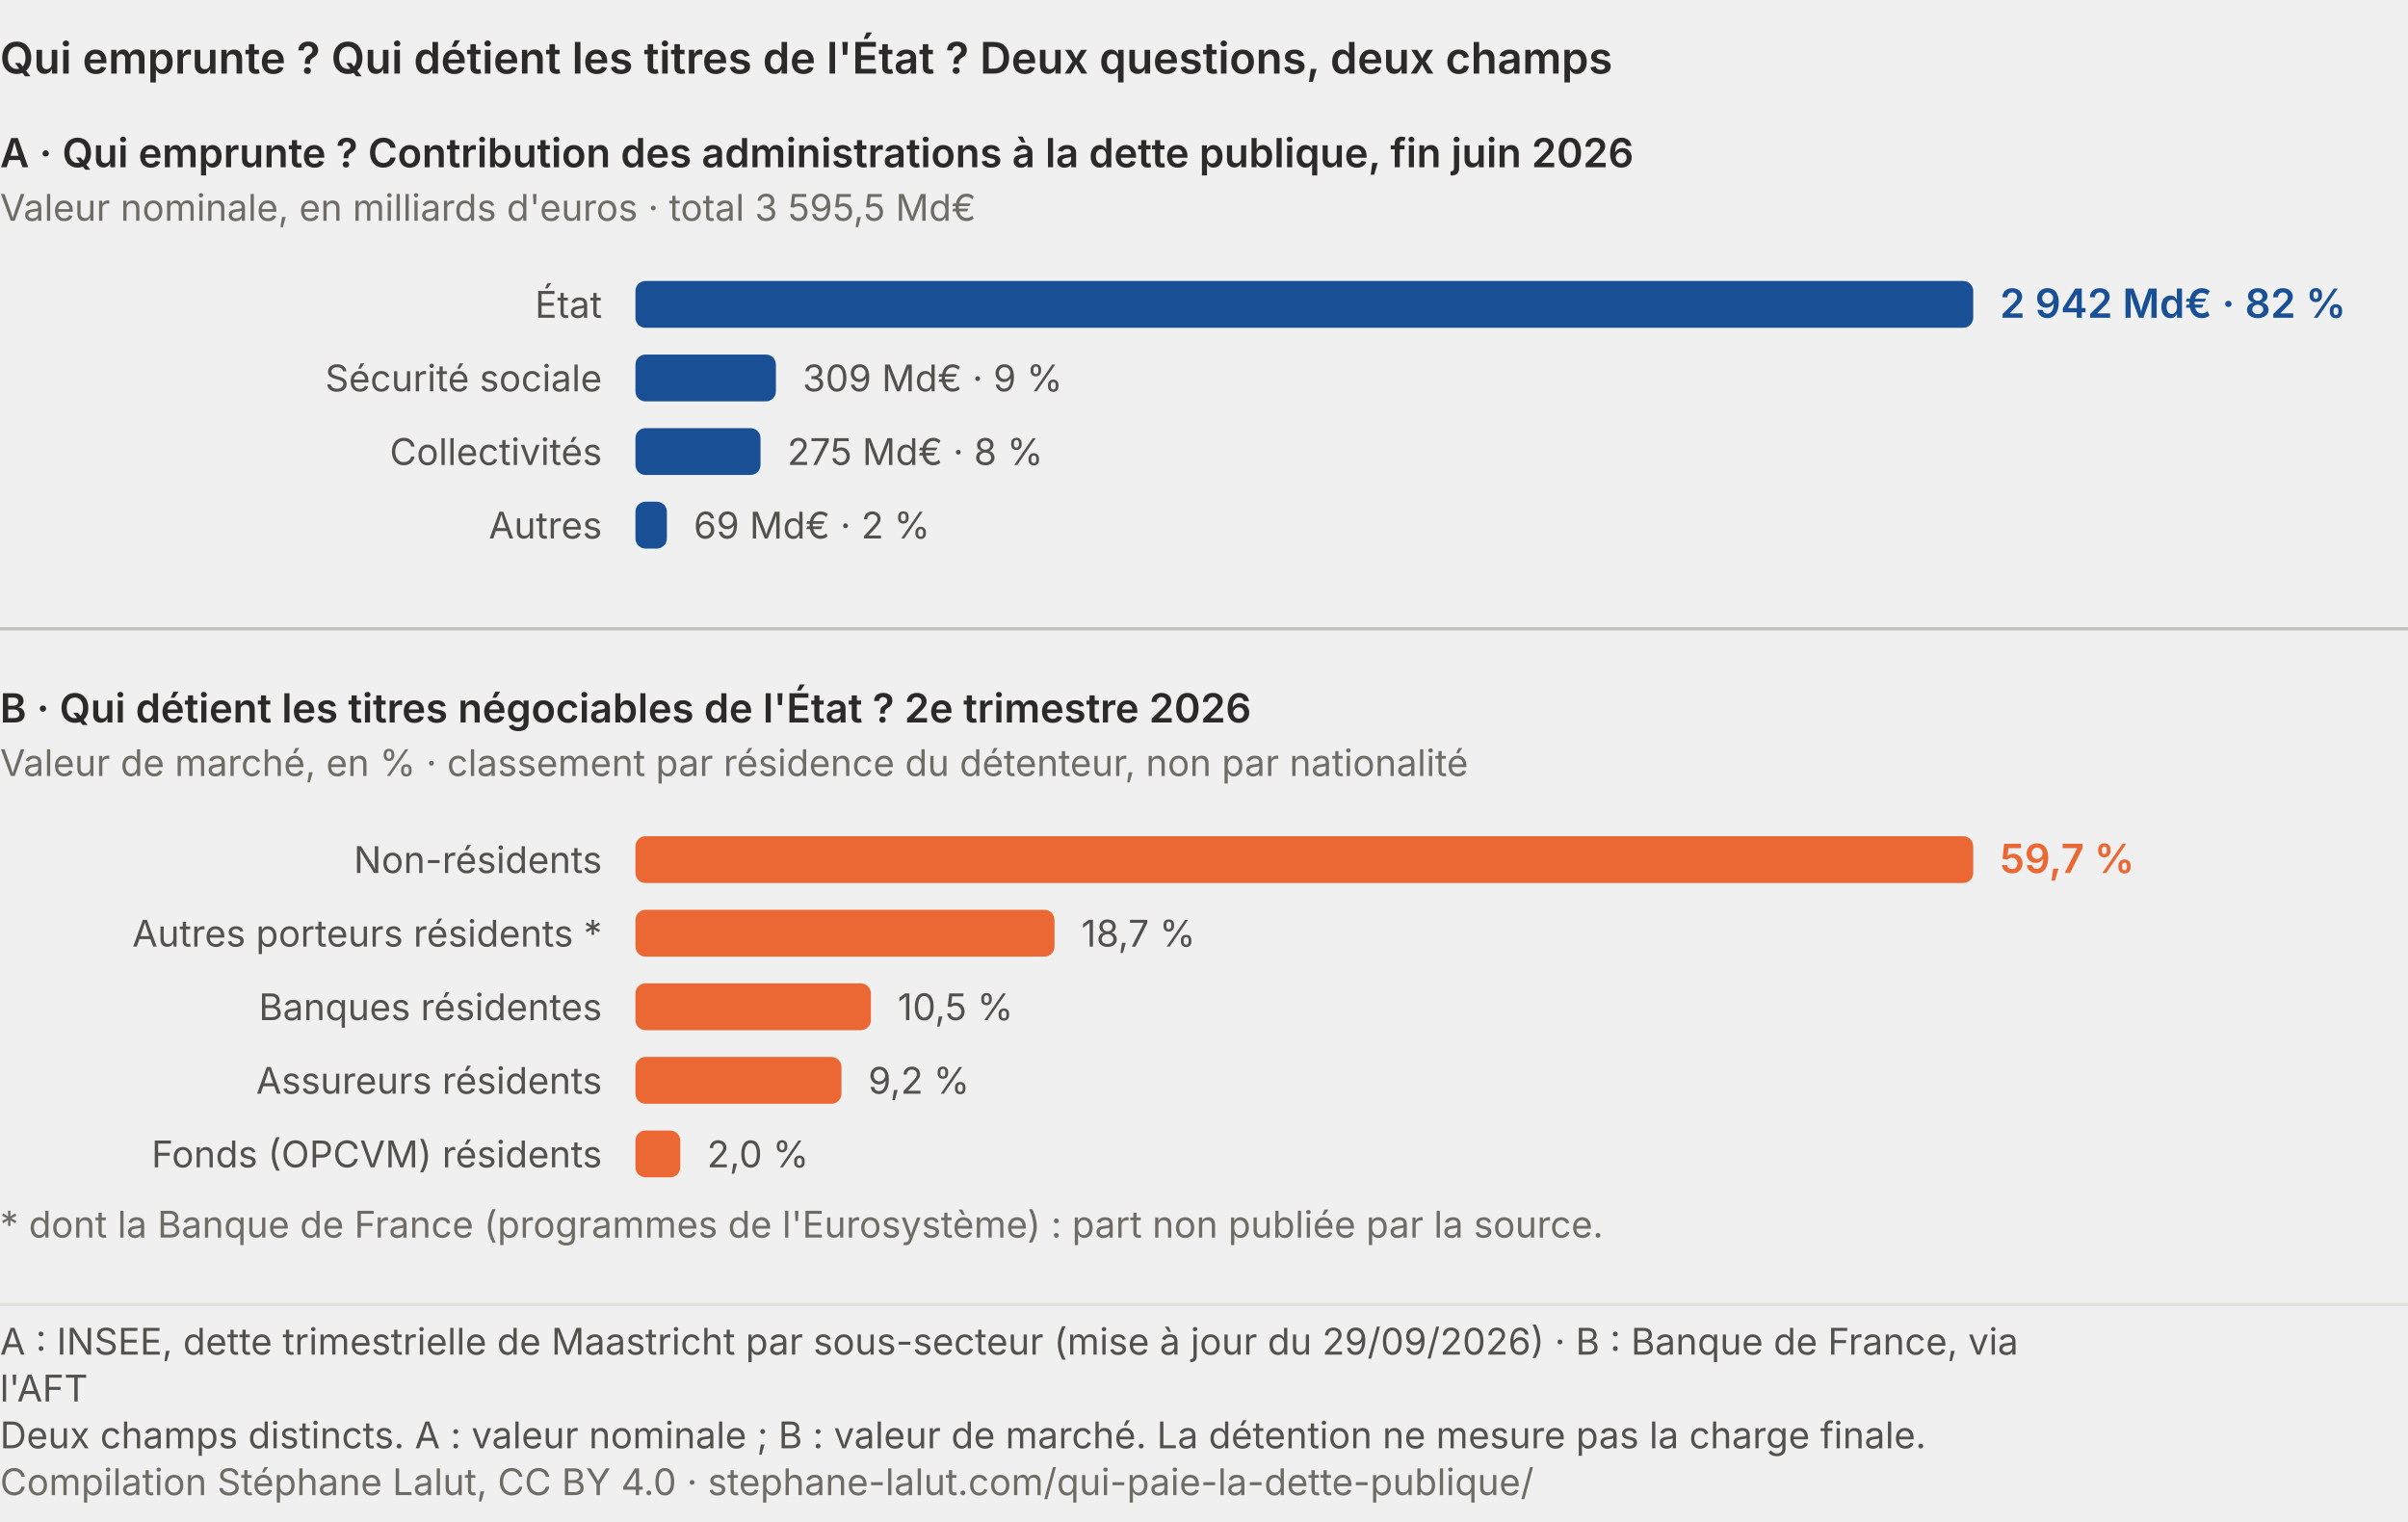
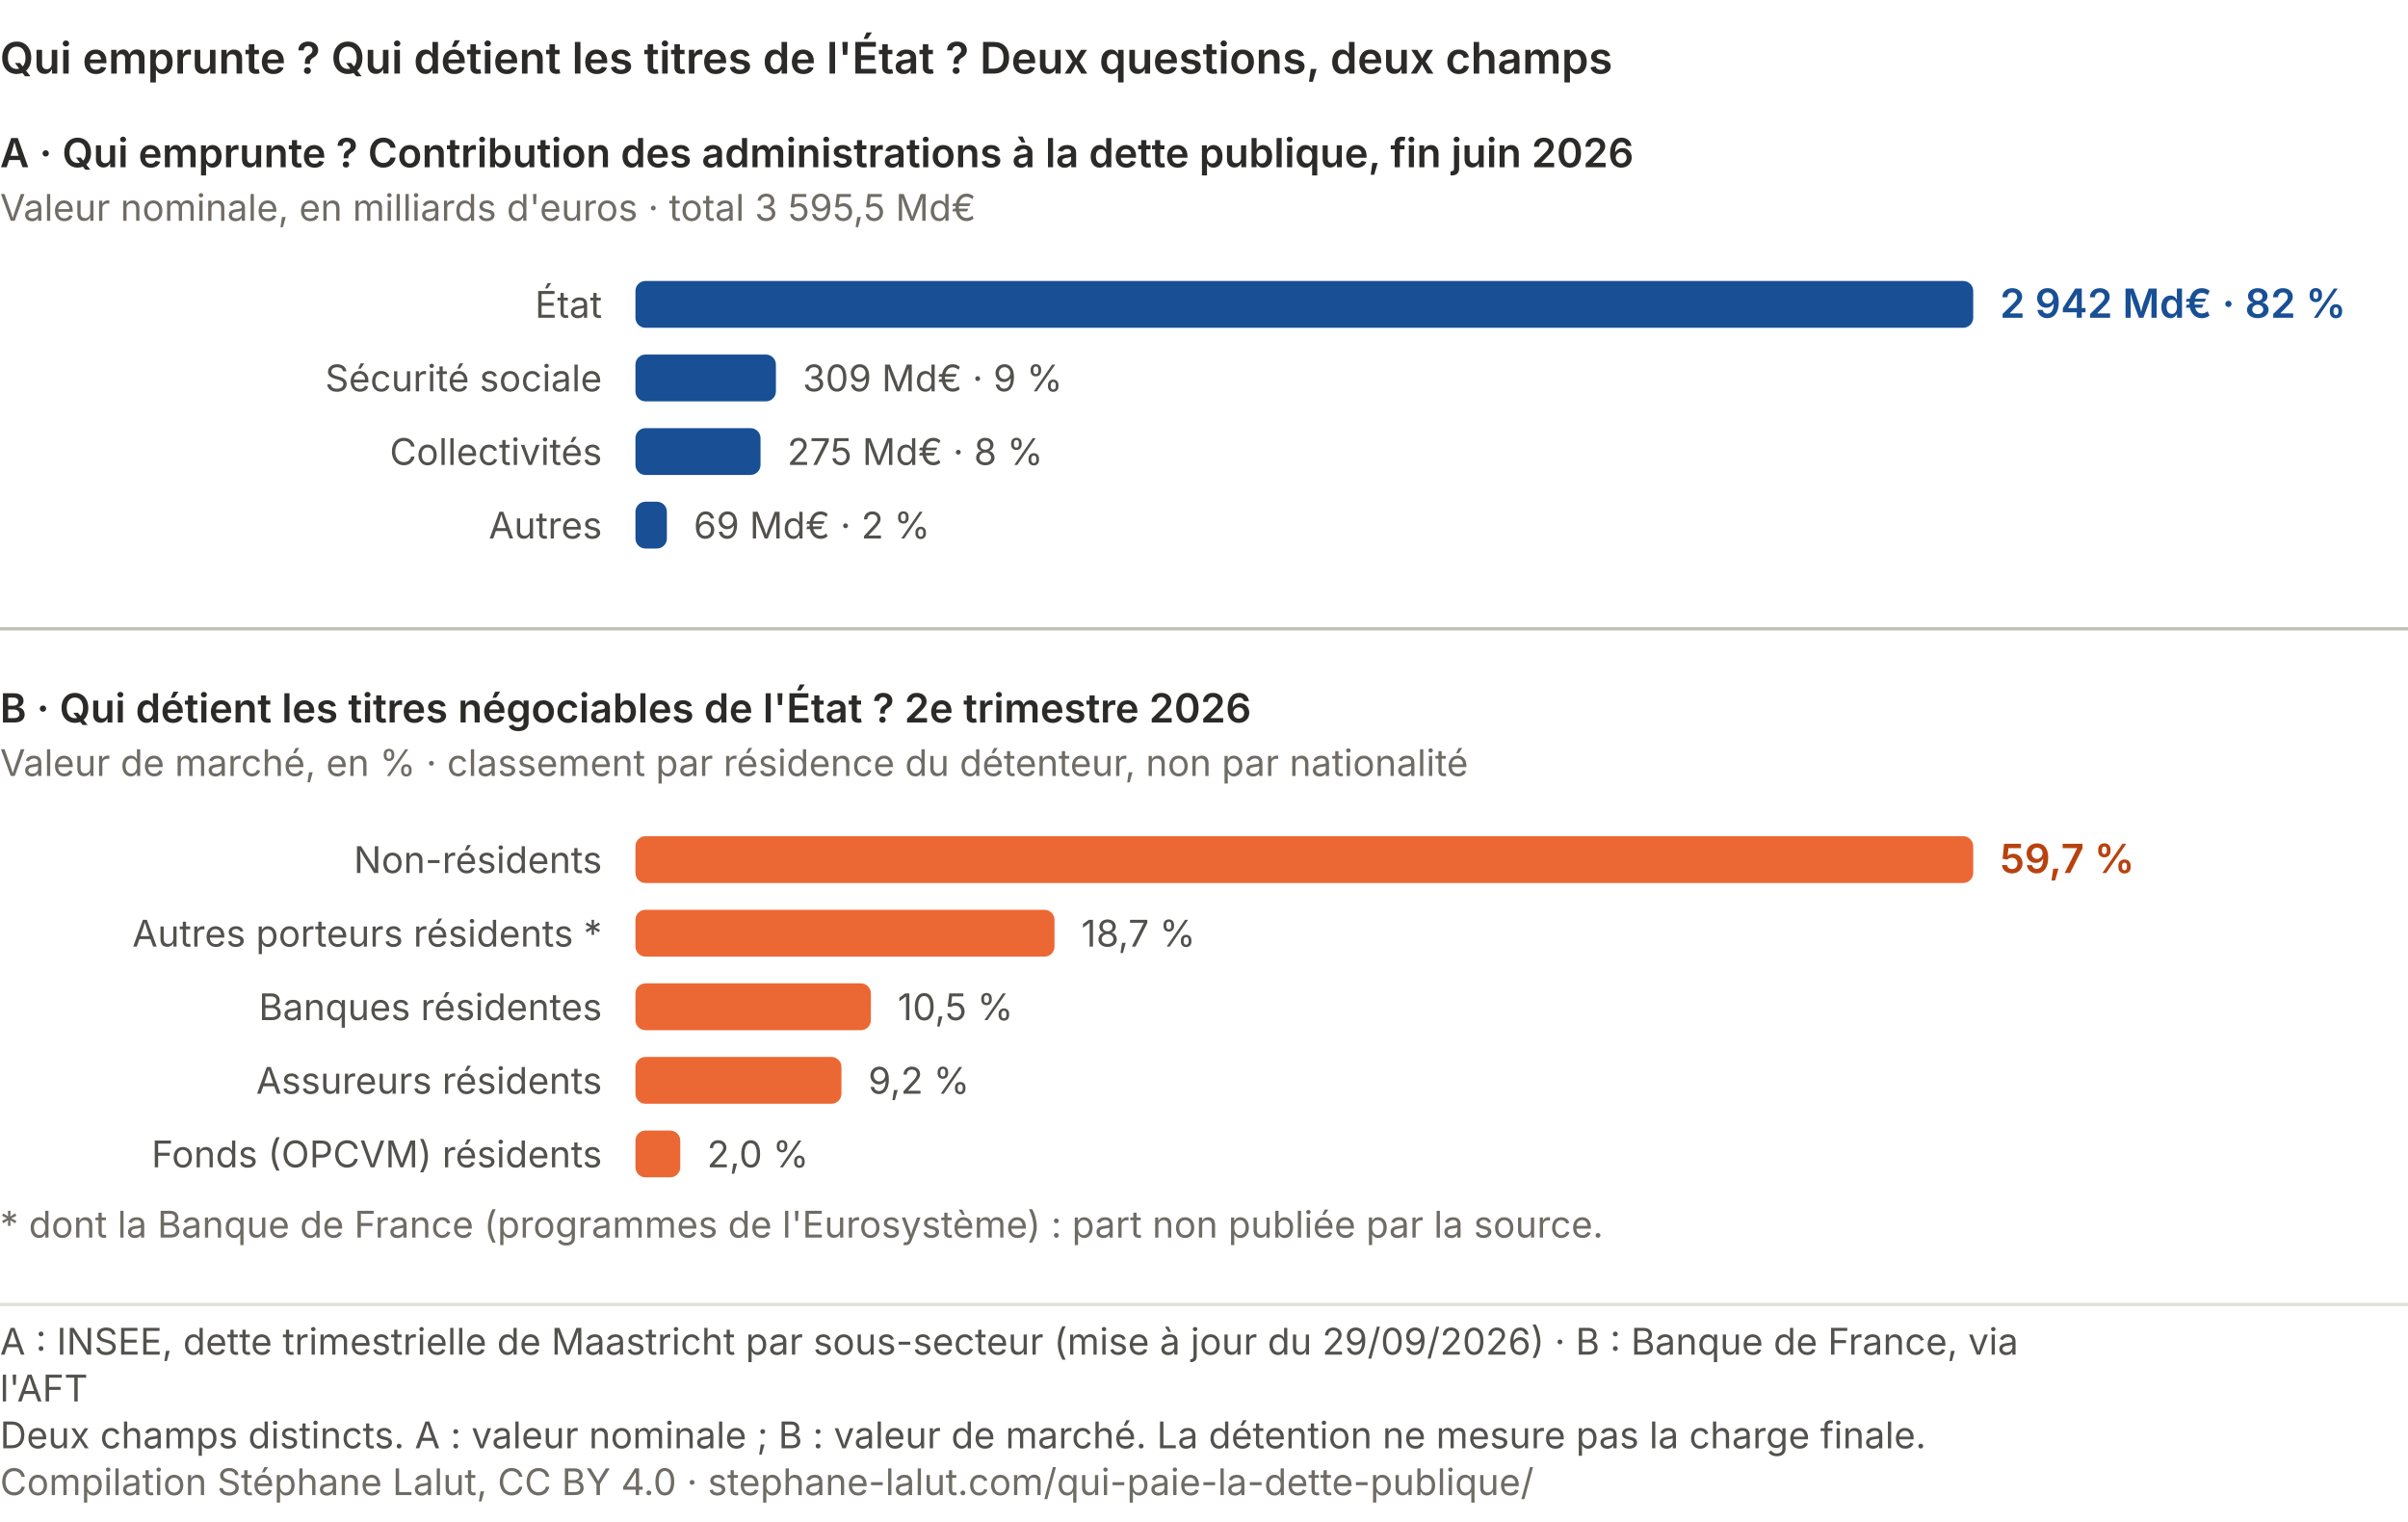
<svg xmlns="http://www.w3.org/2000/svg" viewBox="0 0 720 455" role="img" font-variant-numeric="tabular-nums" aria-labelledby="qp-det-t qp-det-d" font-family="system-ui, -apple-system, Segoe UI, sans-serif">
+   <rect width="720" height="455" fill="#ffffff" />
  <text x="0.0" y="22.0" font-size="13" fill="#2b2a28" text-anchor="start" font-weight="600">Qui emprunte ? Qui détient les titres de l'État ? Deux questions, deux champs</text>
  <text x="0.0" y="50.0" font-size="12" fill="#2b2a28" text-anchor="start" font-weight="600">A · Qui emprunte ? Contribution des administrations à la dette publique, fin juin 2026</text>
  <text x="0.0" y="66.0" font-size="11" fill="#6f6c66" text-anchor="start">Valeur nominale, en milliards d'euros · total 3 595,5 Md€</text>
  <text x="180.0" y="95.0" font-size="11" fill="#52514e" text-anchor="end">État</text>
  <rect x="190" y="84.0" width="400.0" height="14" rx="3" fill="#184f95" />
  <text x="598.0" y="95.0" font-size="12" fill="#184f95" text-anchor="start" font-weight="600">2 942 Md€ · 82 %</text>
  <text x="180.0" y="117.0" font-size="11" fill="#52514e" text-anchor="end">Sécurité sociale</text>
  <rect x="190" y="106.0" width="42.0" height="14" rx="3" fill="#184f95" />
  <text x="240.0" y="117.0" font-size="11" fill="#52514e" text-anchor="start">309 Md€ · 9 %</text>
  <text x="180.0" y="139.0" font-size="11" fill="#52514e" text-anchor="end">Collectivités</text>
  <rect x="190" y="128.0" width="37.4" height="14" rx="3" fill="#184f95" />
  <text x="235.4" y="139.0" font-size="11" fill="#52514e" text-anchor="start">275 Md€ · 8 %</text>
  <text x="180.0" y="161.0" font-size="11" fill="#52514e" text-anchor="end">Autres</text>
  <rect x="190" y="150.0" width="9.4" height="14" rx="3" fill="#184f95" />
  <text x="207.4" y="161.0" font-size="11" fill="#52514e" text-anchor="start">69 Md€ · 2 %</text>
  <line x1="0" y1="188.0" x2="720" y2="188.0" stroke="#c3c2b7" stroke-width="1" />
  <text x="0.0" y="216.0" font-size="12" fill="#2b2a28" text-anchor="start" font-weight="600">B · Qui détient les titres négociables de l'État ? 2e trimestre 2026</text>
  <text x="0.0" y="232.0" font-size="11" fill="#6f6c66" text-anchor="start">Valeur de marché, en % · classement par résidence du détenteur, non par nationalité</text>
  <text x="180.0" y="261.0" font-size="11" fill="#52514e" text-anchor="end">Non-résidents</text>
  <rect x="190" y="250.0" width="400.0" height="14" rx="3" fill="#eb6834" />
-   <text x="598.0" y="261.0" font-size="12" fill="#eb6834" text-anchor="start" font-weight="600">59,7 %</text>
+   <text x="598.0" y="261.0" font-size="12" fill="#b8420f" text-anchor="start" font-weight="600">59,7 %</text>
  <text x="180.0" y="283.0" font-size="11" fill="#52514e" text-anchor="end">Autres porteurs résidents *</text>
  <rect x="190" y="272.0" width="125.3" height="14" rx="3" fill="#eb6834" />
  <text x="323.3" y="283.0" font-size="11" fill="#52514e" text-anchor="start">18,7 %</text>
  <text x="180.0" y="305.0" font-size="11" fill="#52514e" text-anchor="end">Banques résidentes</text>
  <rect x="190" y="294.0" width="70.4" height="14" rx="3" fill="#eb6834" />
  <text x="268.4" y="305.0" font-size="11" fill="#52514e" text-anchor="start">10,5 %</text>
  <text x="180.0" y="327.0" font-size="11" fill="#52514e" text-anchor="end">Assureurs résidents</text>
  <rect x="190" y="316.0" width="61.6" height="14" rx="3" fill="#eb6834" />
  <text x="259.6" y="327.0" font-size="11" fill="#52514e" text-anchor="start">9,2 %</text>
  <text x="180.0" y="349.0" font-size="11" fill="#52514e" text-anchor="end">Fonds (OPCVM) résidents</text>
  <rect x="190" y="338.0" width="13.4" height="14" rx="3" fill="#eb6834" />
  <text x="211.4" y="349.0" font-size="11" fill="#52514e" text-anchor="start">2,0 %</text>
  <text x="0.0" y="370.0" font-size="11" fill="#6f6c66" text-anchor="start">* dont la Banque de France (programmes de l'Eurosystème) : part non publiée par la source.</text>
  <line x1="0" y1="390.0" x2="720" y2="390.0" stroke="#e1e0d9" />
  <text class="pied-source" x="0" y="405.0" font-size="11" fill="#52514e">A : INSEE, dette trimestrielle de Maastricht par sous-secteur (mise à jour du 29/09/2026) · B : Banque de France, via</text>
  <text class="pied-source" x="0" y="419.0" font-size="11" fill="#52514e">l'AFT</text>
  <text class="pied-note" x="0" y="433.0" font-size="11" fill="#52514e">Deux champs distincts. A : valeur nominale ; B : valeur de marché. La détention ne mesure pas la charge finale.</text>
  <text class="pied-licence" x="0" y="447.0" font-size="11" fill="#6f6c66">Compilation Stéphane Lalut, CC BY 4.0 · stephane-lalut.com/qui-paie-la-dette-publique/</text>
</svg>
